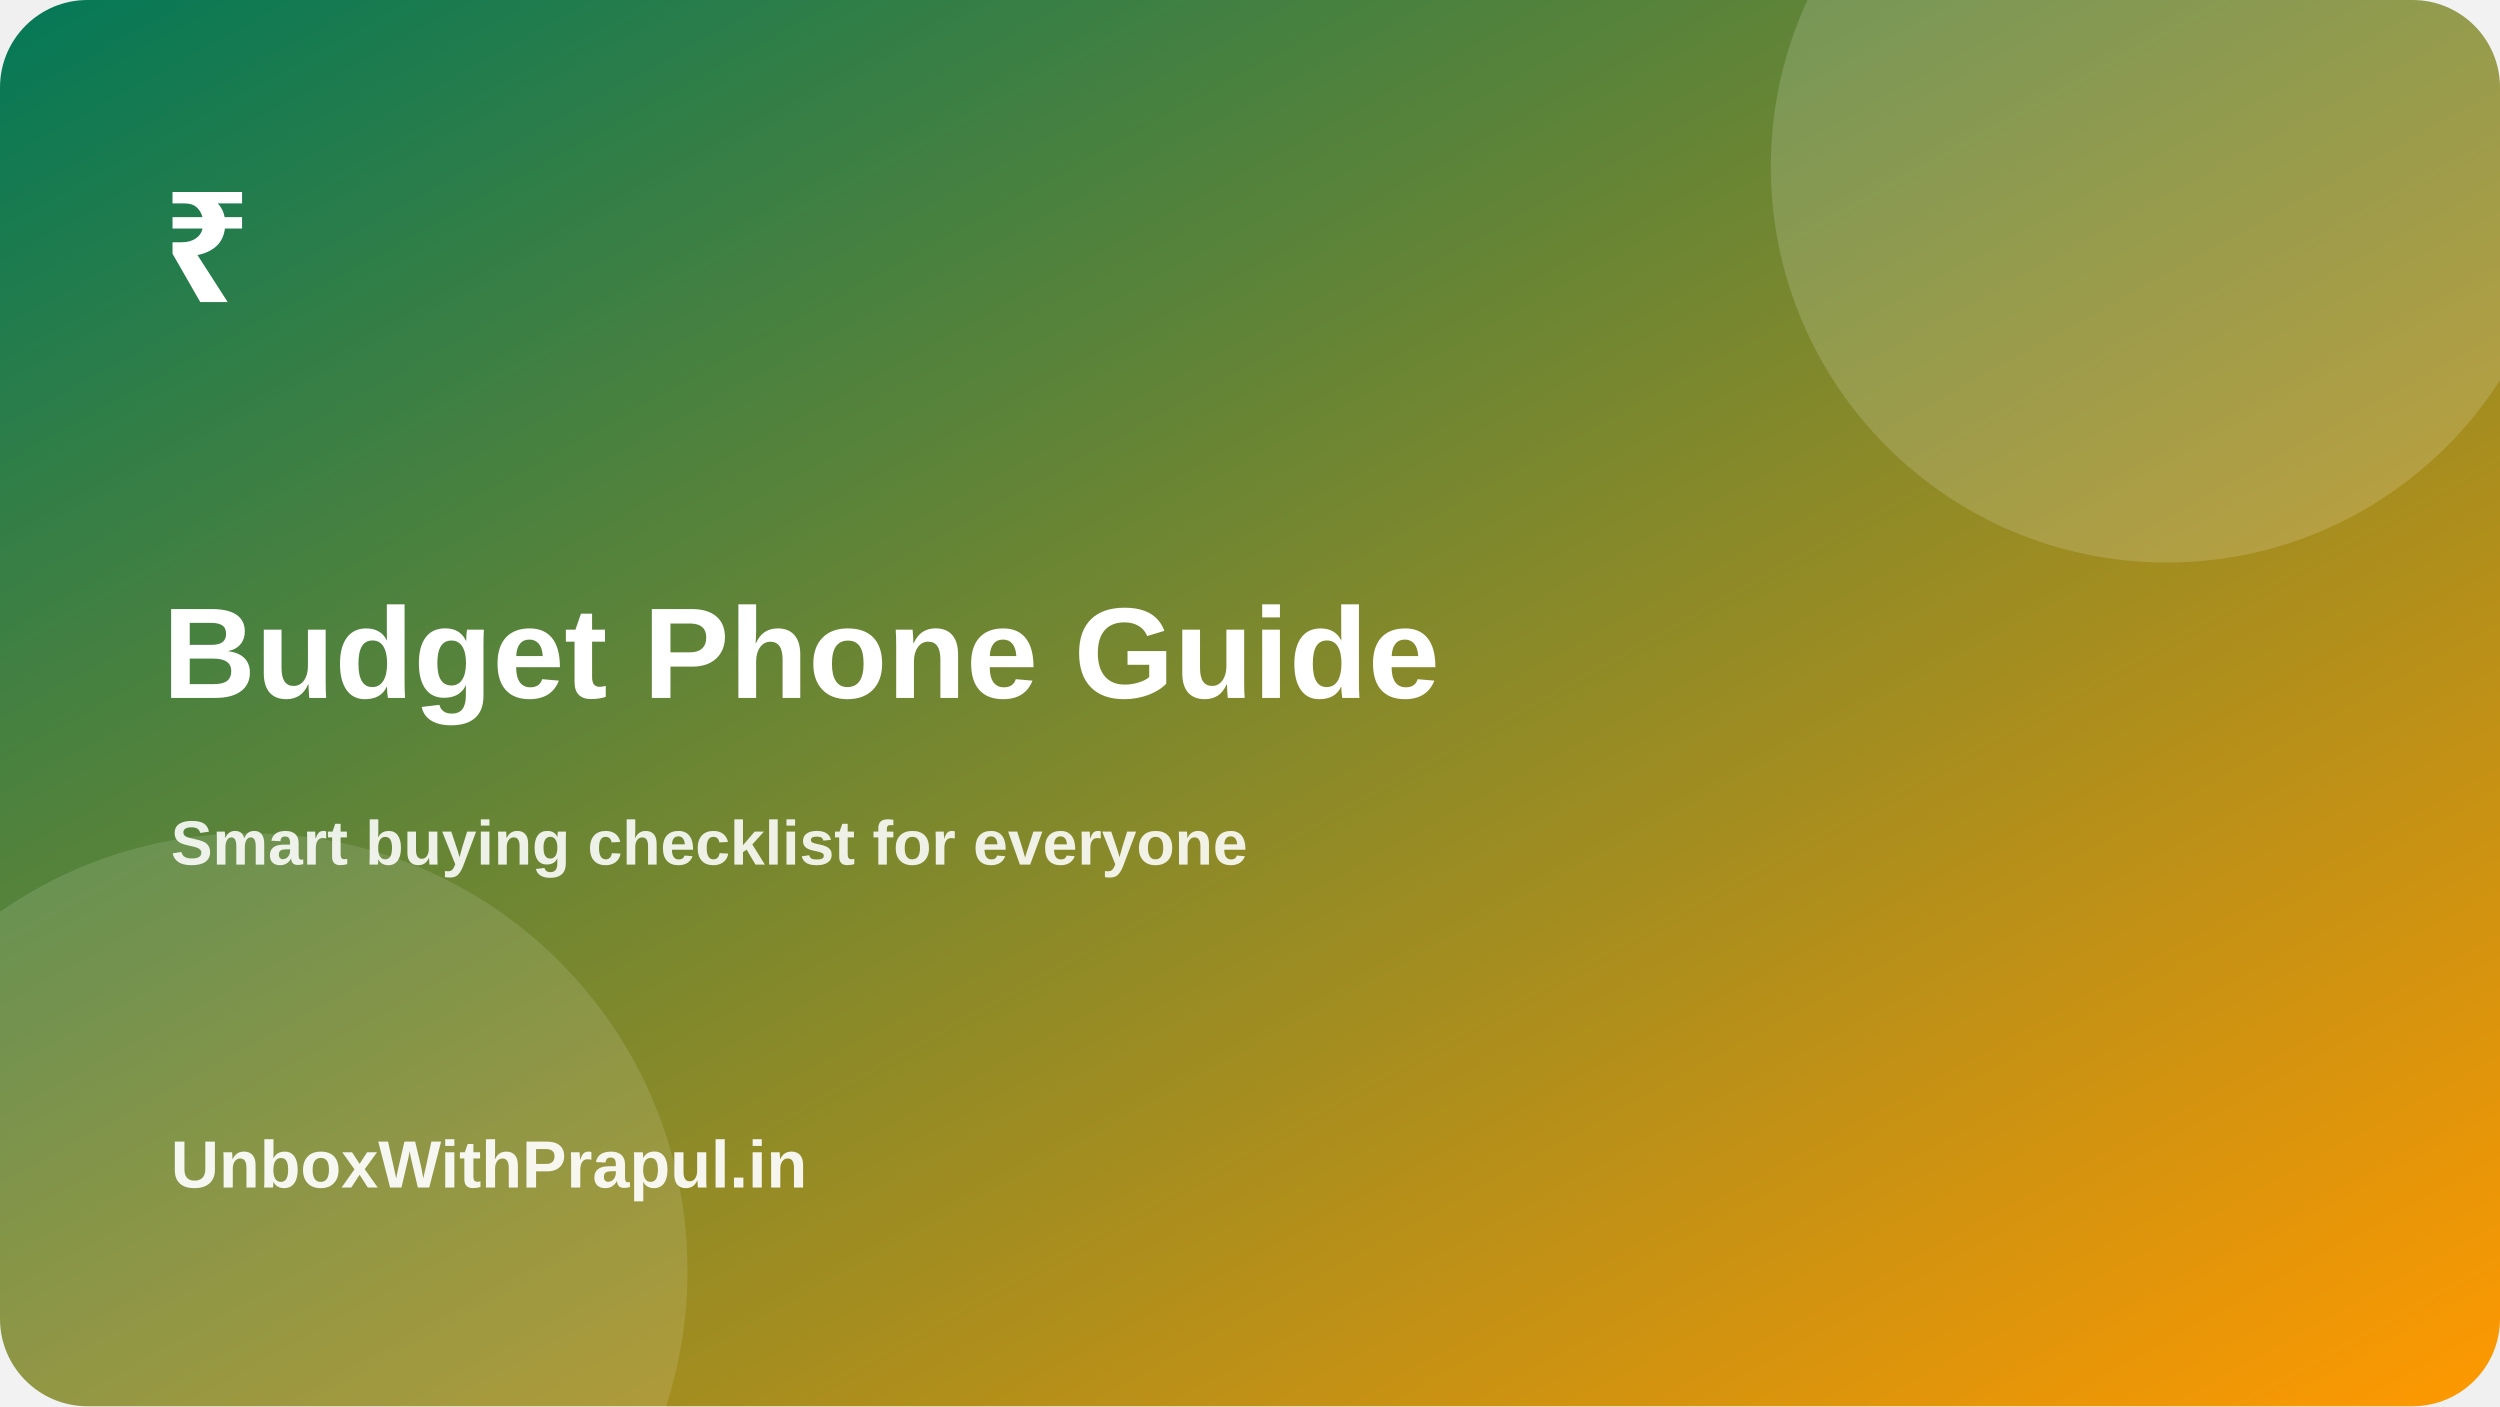
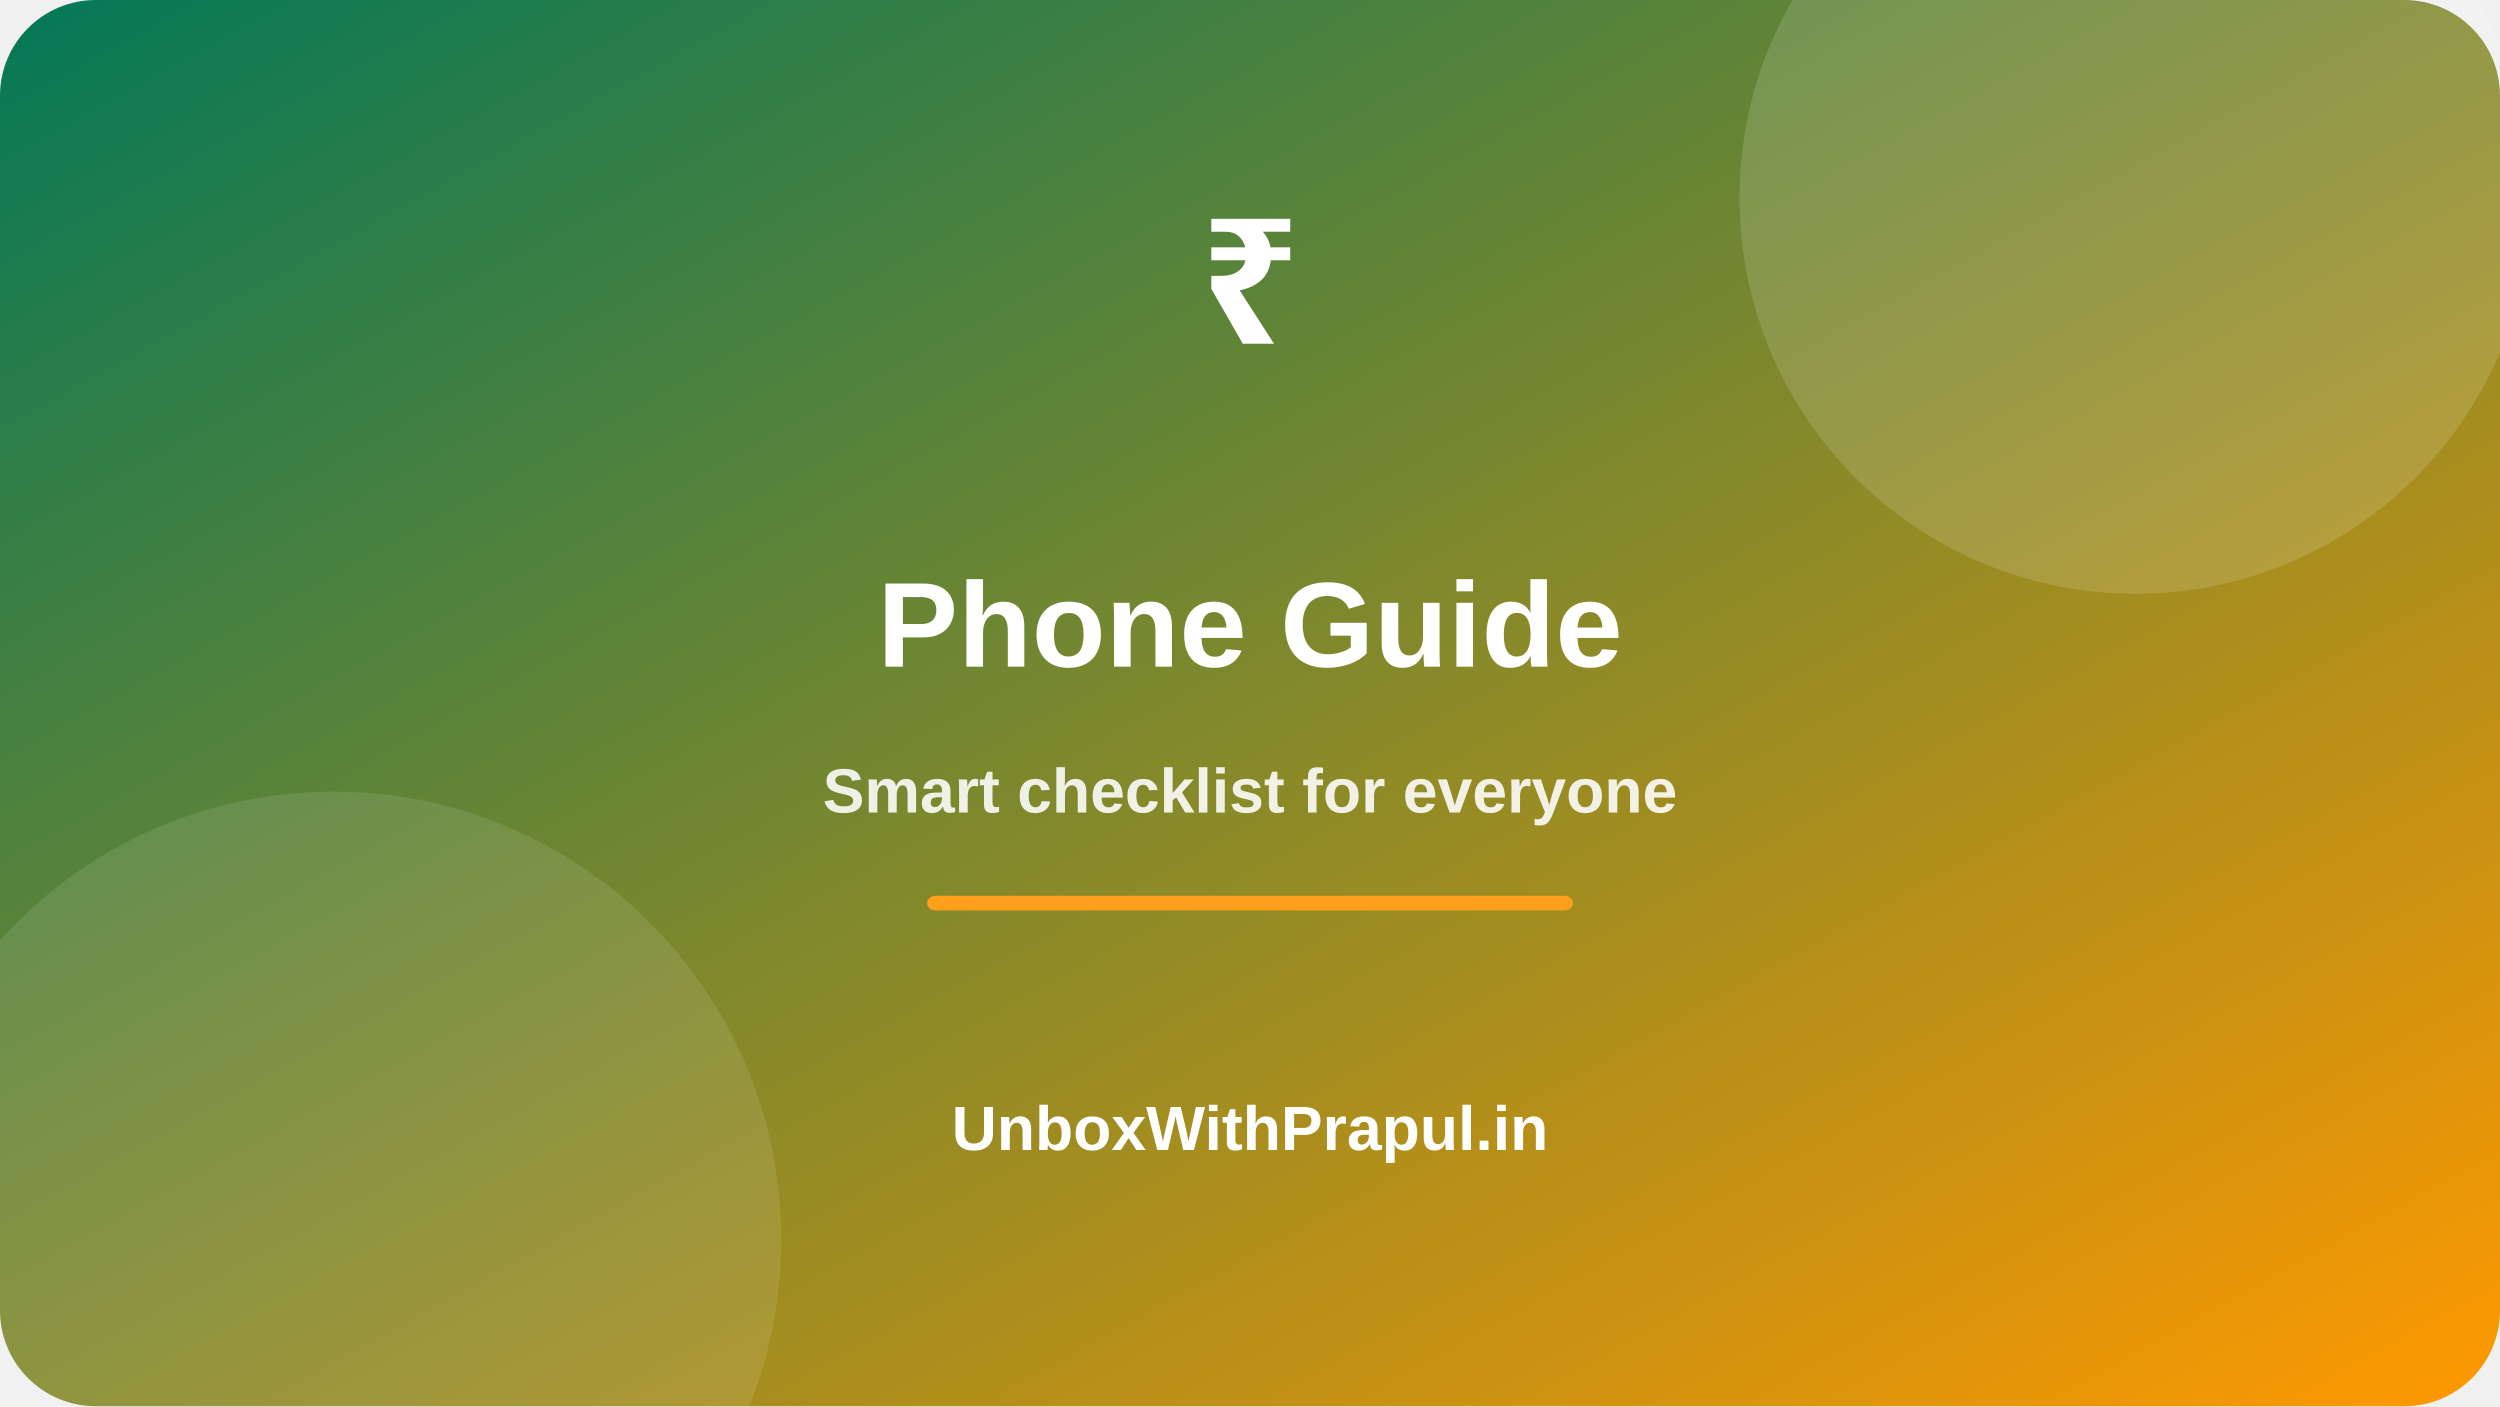
- <svg xmlns="http://www.w3.org/2000/svg" viewBox="0 0 1200 675" role="img" aria-label="Budget Phone Guide">
+ <svg xmlns="http://www.w3.org/2000/svg" viewBox="0 0 1200 675" role="img" aria-label="Phone Guide">
  <defs>
    <linearGradient id="g" x1="0" x2="1" y1="0" y2="1">
      <stop offset="0" stop-color="#047857" />
      <stop offset="1" stop-color="#ff9900" />
    </linearGradient>
  </defs>
-   <rect width="1200" height="675" rx="42" fill="url(#g)" />
-   <circle cx="1040" cy="80" r="190" fill="rgba(255,255,255,.16)" />
-   <circle cx="120" cy="610" r="210" fill="rgba(255,255,255,.12)" />
-   <text x="78" y="145" font-family="Arial, sans-serif" font-size="74" font-weight="800" fill="#fff">₹</text>
-   <text x="78" y="335" font-family="Arial, sans-serif" font-size="62" font-weight="900" fill="#fff">Budget Phone Guide</text>
-   <text x="82" y="415" font-family="Arial, sans-serif" font-size="30" font-weight="700" fill="rgba(255,255,255,.88)">Smart buying checklist for everyone</text>
-   <text x="82" y="570" font-family="Arial, sans-serif" font-size="32" font-weight="900" fill="rgba(255,255,255,.92)">UnboxWithPrapul.in</text>
+   <rect width="1200" height="675" rx="46" fill="url(#g)" />
+   <circle cx="1025" cy="95" r="190" fill="#fff" opacity="0.14" />
+   <circle cx="160" cy="595" r="215" fill="#fff" opacity="0.10" />
+   <text x="600" y="165" text-anchor="middle" font-family="Arial, sans-serif" font-size="84" font-weight="900" fill="#fff">₹</text>
+   <text x="600" y="320" text-anchor="middle" font-family="Arial, sans-serif" font-size="58" font-weight="900" fill="#fff">Phone Guide</text>
+   <text x="600" y="390" text-anchor="middle" font-family="Arial, sans-serif" font-size="30" font-weight="700" fill="#fff" opacity="0.88">Smart checklist for everyone</text>
+   <rect x="445" y="430" width="310" height="7" rx="4" fill="#ff9f1c" />
+   <text x="600" y="552" text-anchor="middle" font-family="Arial, sans-serif" font-size="30" font-weight="900" fill="#fff">UnboxWithPrapul.in</text>
</svg>
